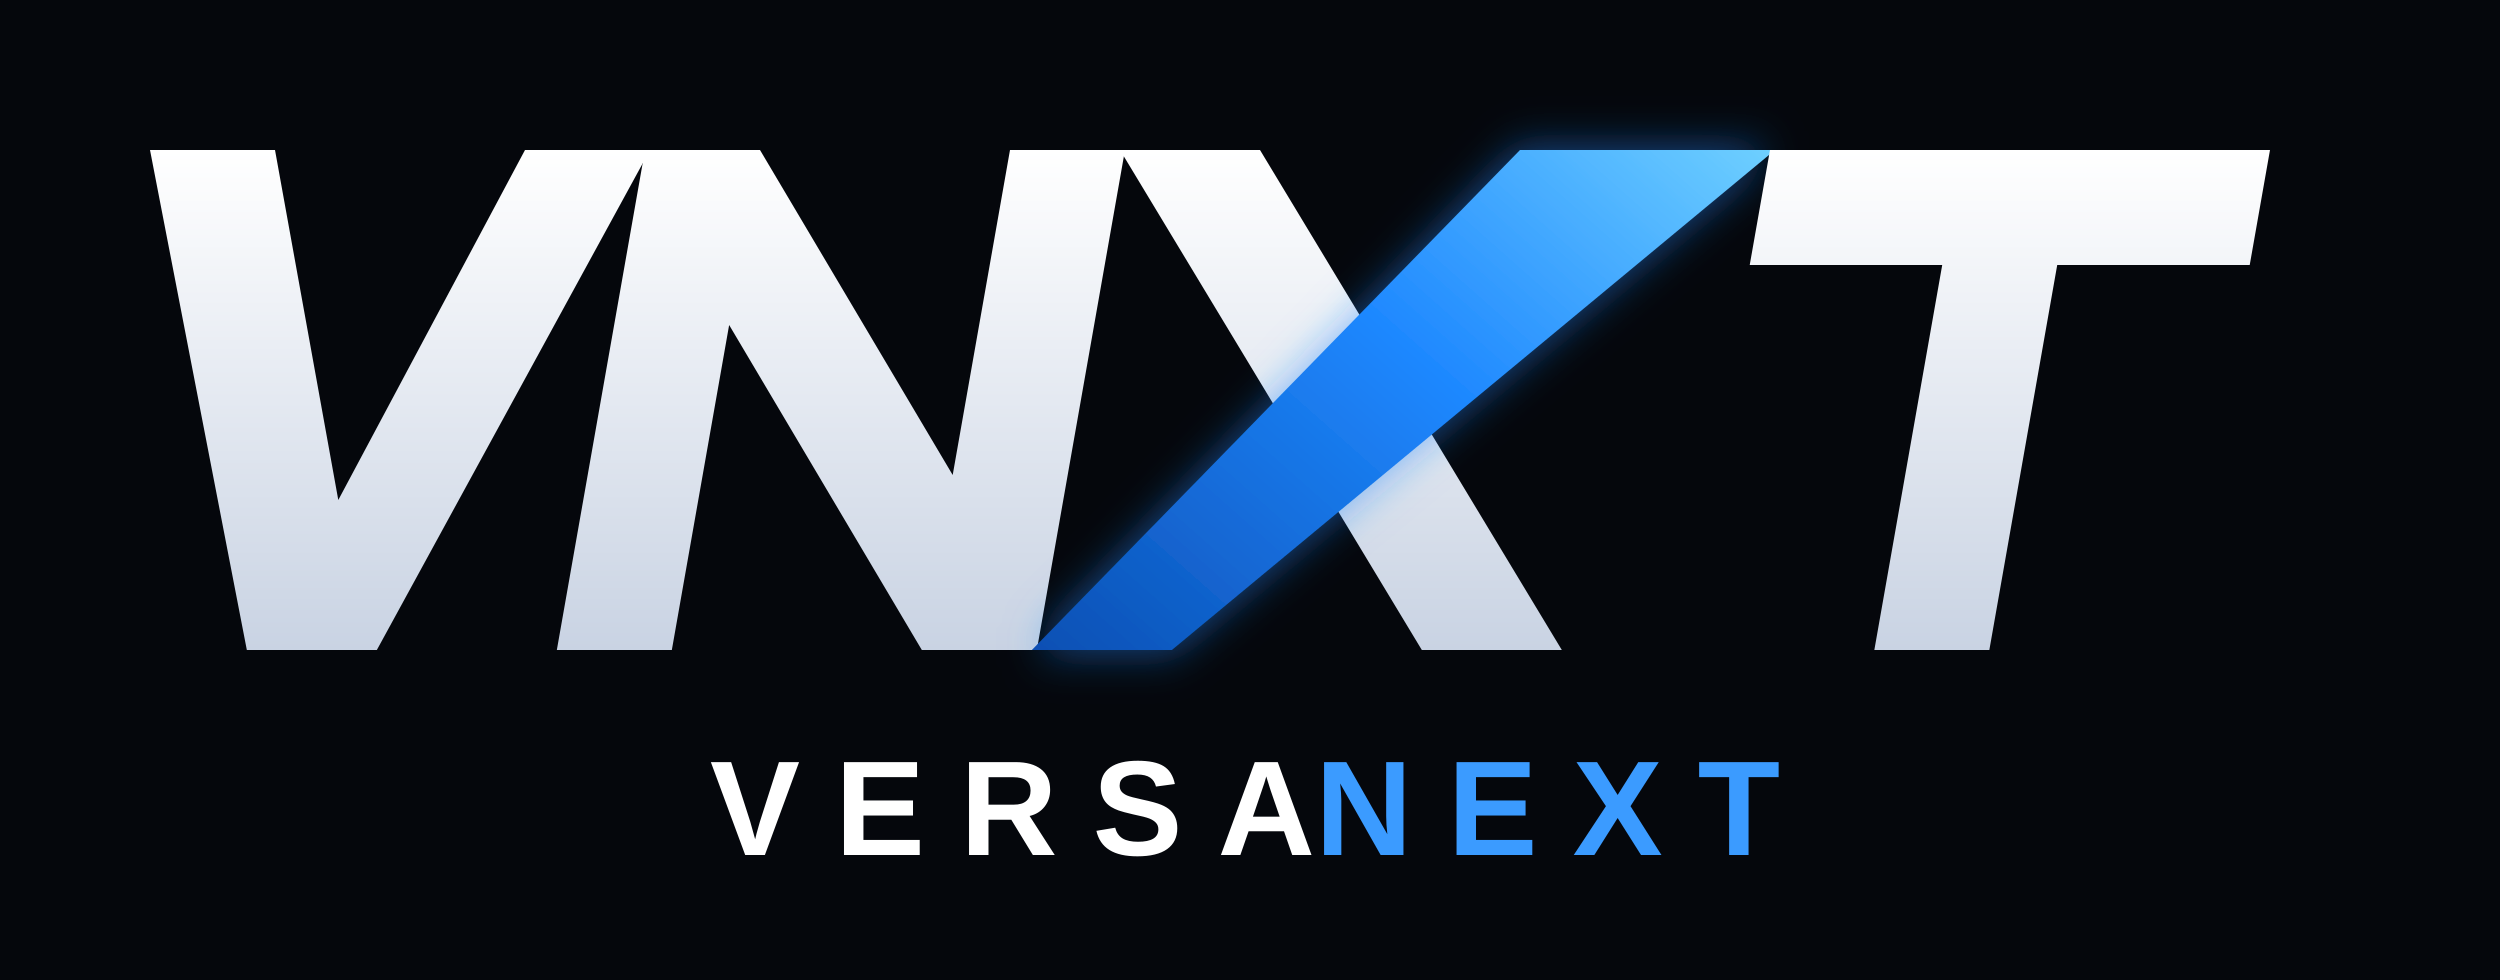
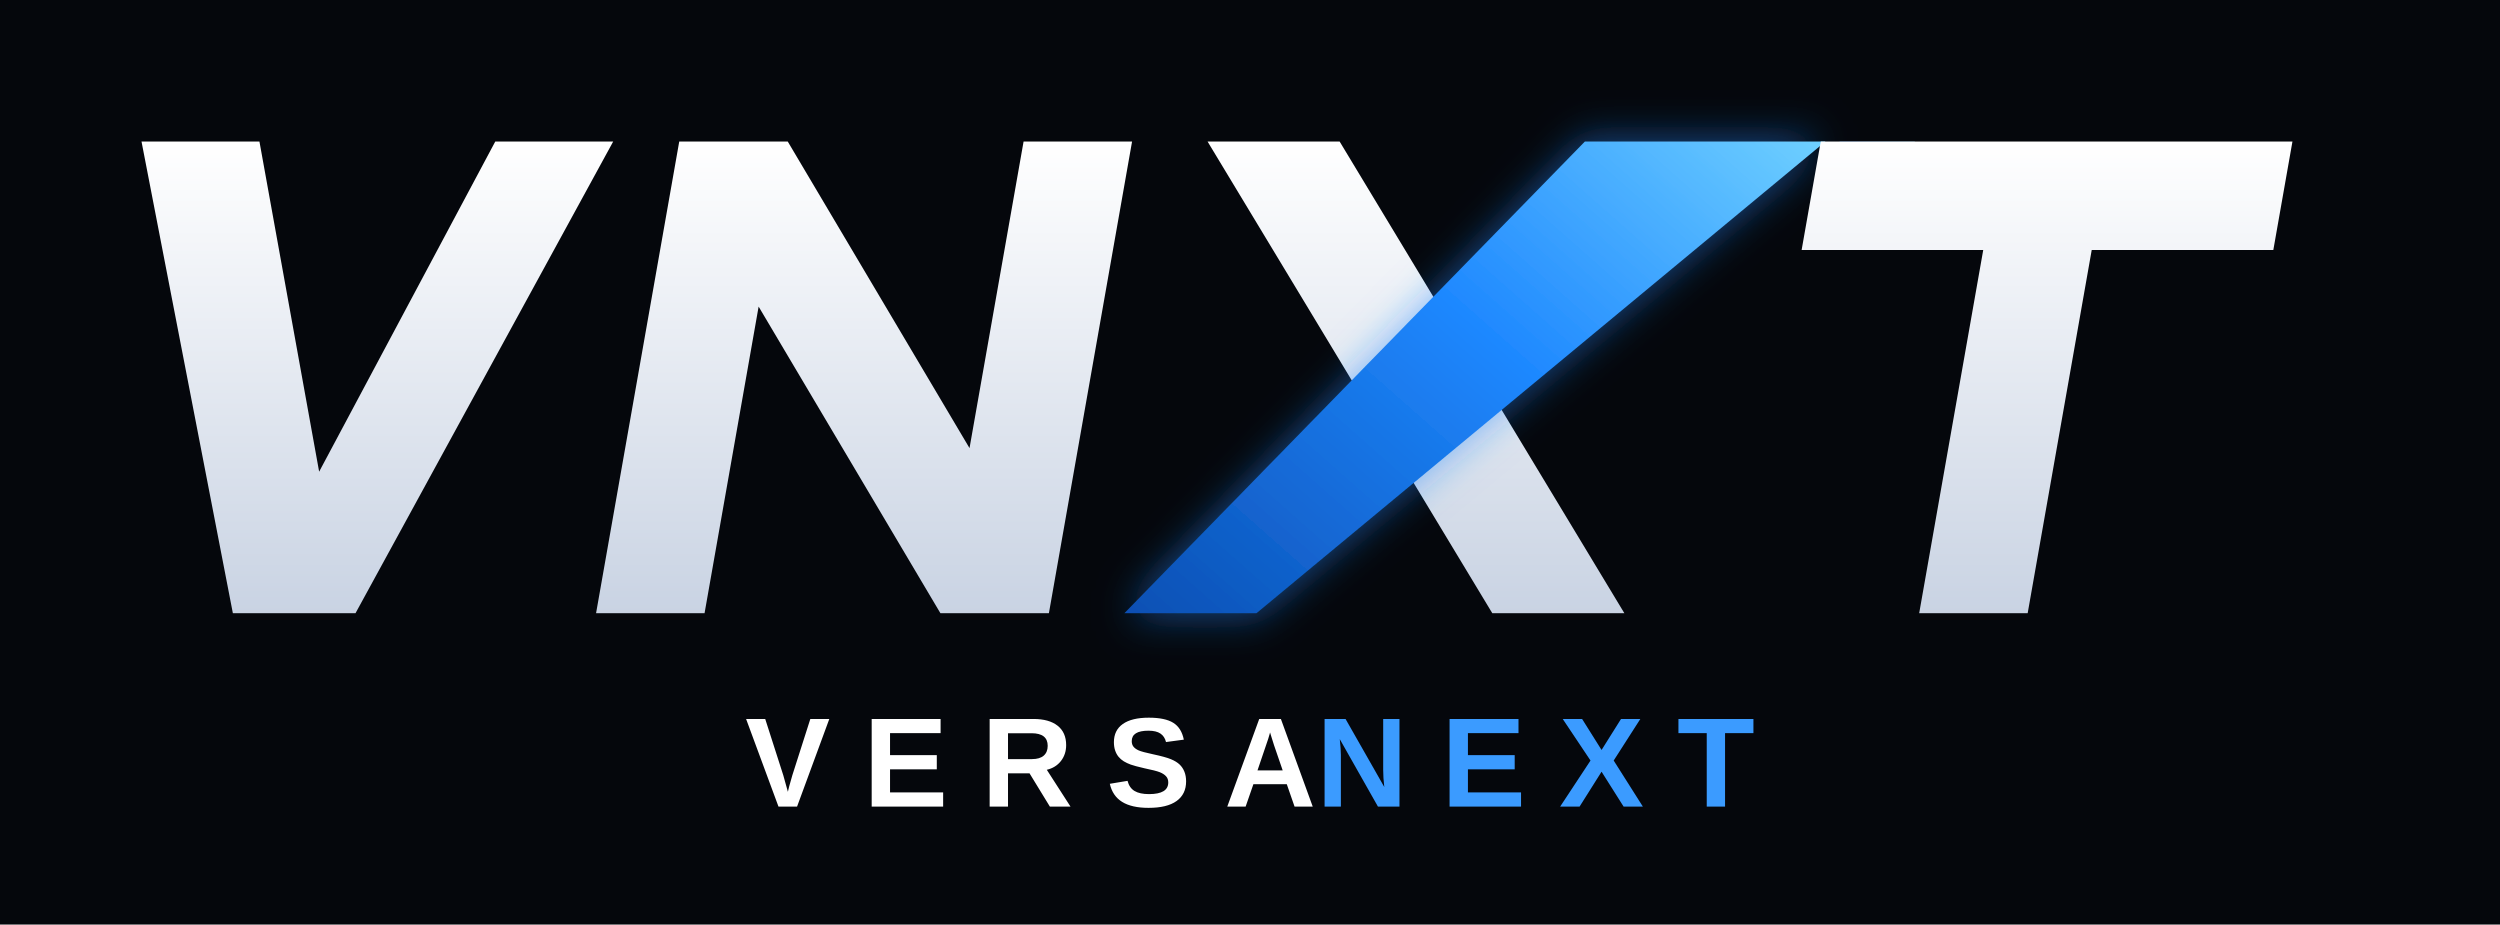
- <svg xmlns="http://www.w3.org/2000/svg" viewBox="-60 -60 1000 392" width="1000" height="392">
+ <svg xmlns="http://www.w3.org/2000/svg" viewBox="-60 -60 1060 392" width="1060" height="392">
  <defs>
    <linearGradient id="bg" x1="0" y1="1" x2="1" y2="0">
      <stop offset="0" stop-color="#0b4fb3" />
      <stop offset=".55" stop-color="#1e88ff" />
      <stop offset="1" stop-color="#6fd0ff" />
    </linearGradient>
    <linearGradient id="kg" x1="0" y1="0" x2="0" y2="1">
      <stop offset="0" stop-color="#ffffff" />
      <stop offset="1" stop-color="#c9d3e3" />
    </linearGradient>
    <filter id="gl" x="-30%" y="-30%" width="160%" height="160%">
      <feGaussianBlur stdDeviation="9" result="b" />
      <feFlood flood-color="#1e88ff" flood-opacity=".55" />
      <feComposite in2="b" operator="in" />
      <feMerge>
        <feMergeNode />
        <feMergeNode in="SourceGraphic" />
      </feMerge>
    </filter>
  </defs>
-   <rect x="-60" y="-60" width="1000" height="392" fill="#05070c" />
+   <rect x="-60" y="-60" width="1060" height="392" fill="#05070c" />
  <g transform="skewX(-10)">
    <polygon fill="url(#kg)" points="0,0 50,0 100,140 150,0 200,0 126,200 74,200" />
-     <polygon fill="url(#kg)" transform="translate(198,0)" points="0,200 0,0 46,0 146,130 146,0 192,0 192,200 146,200 46,70 46,200" />
-     <g transform="translate(388,0)">
+     <polygon fill="url(#kg)" transform="translate(228,0)" points="0,200 0,0 46,0 146,130 146,0 192,0 192,200 146,200 46,70 46,200" />
+     <g transform="translate(452,0)">
      <polygon fill="url(#kg)" points="0,0 56,0 212,200 156,200" />
      <polygon fill="url(#bg)" filter="url(#gl)" points="160,0 262,0 262,0 56,200 0,200" />
      <polygon fill="url(#bg)" opacity=".55" points="268,0 300,0 268,32" />
    </g>
-     <polygon fill="url(#kg)" transform="translate(648,0)" points="0,0 200,0 200,46 123,46 123,200 77,200 77,46 0,46" />
+     <polygon fill="url(#kg)" transform="translate(712,0)" points="0,0 200,0 200,46 123,46 123,200 77,200 77,46 0,46" />
  </g>
-   <text x="438" y="282" text-anchor="middle" font-family="Rubik,Montserrat,Arial,sans-serif" font-weight="600" font-size="54" letter-spacing="14" fill="#ffffff">VERSA<tspan fill="#3b9bff">NEXT</tspan>
+   <text x="470" y="282" text-anchor="middle" font-family="Rubik,Montserrat,Arial,sans-serif" font-weight="600" font-size="54" letter-spacing="14" fill="#ffffff">VERSA<tspan fill="#3b9bff">NEXT</tspan>
  </text>
</svg>
